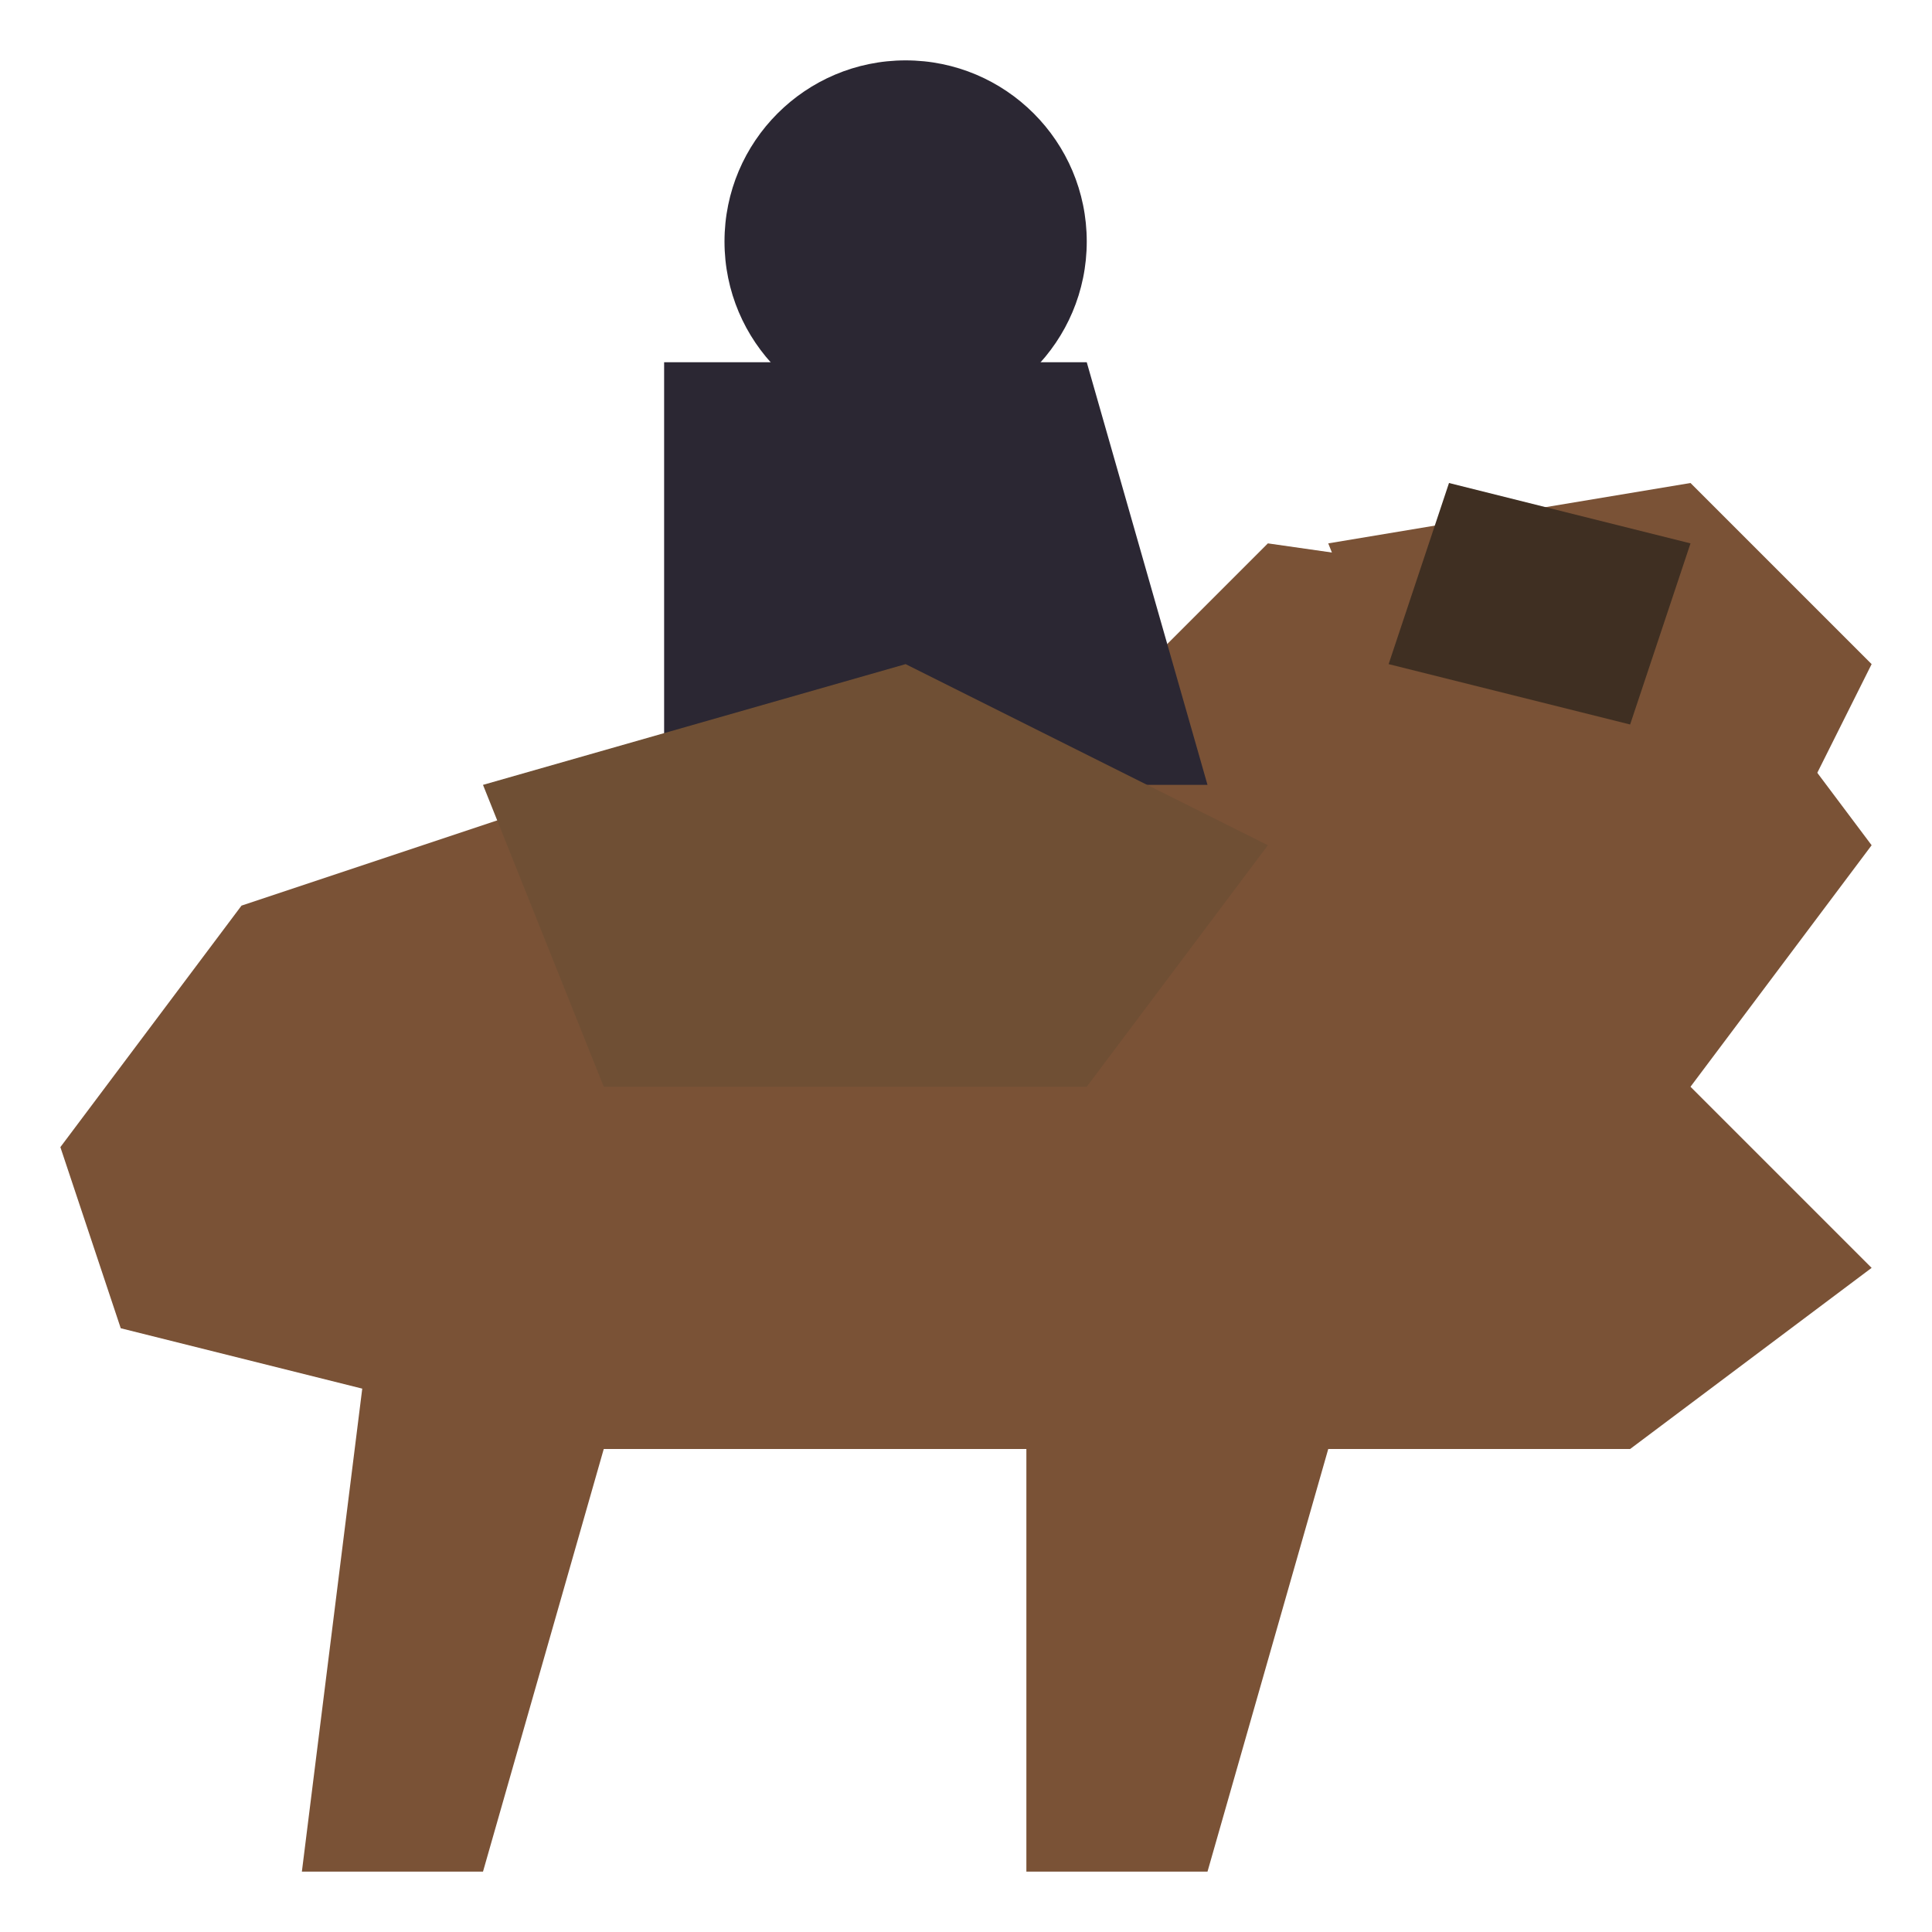
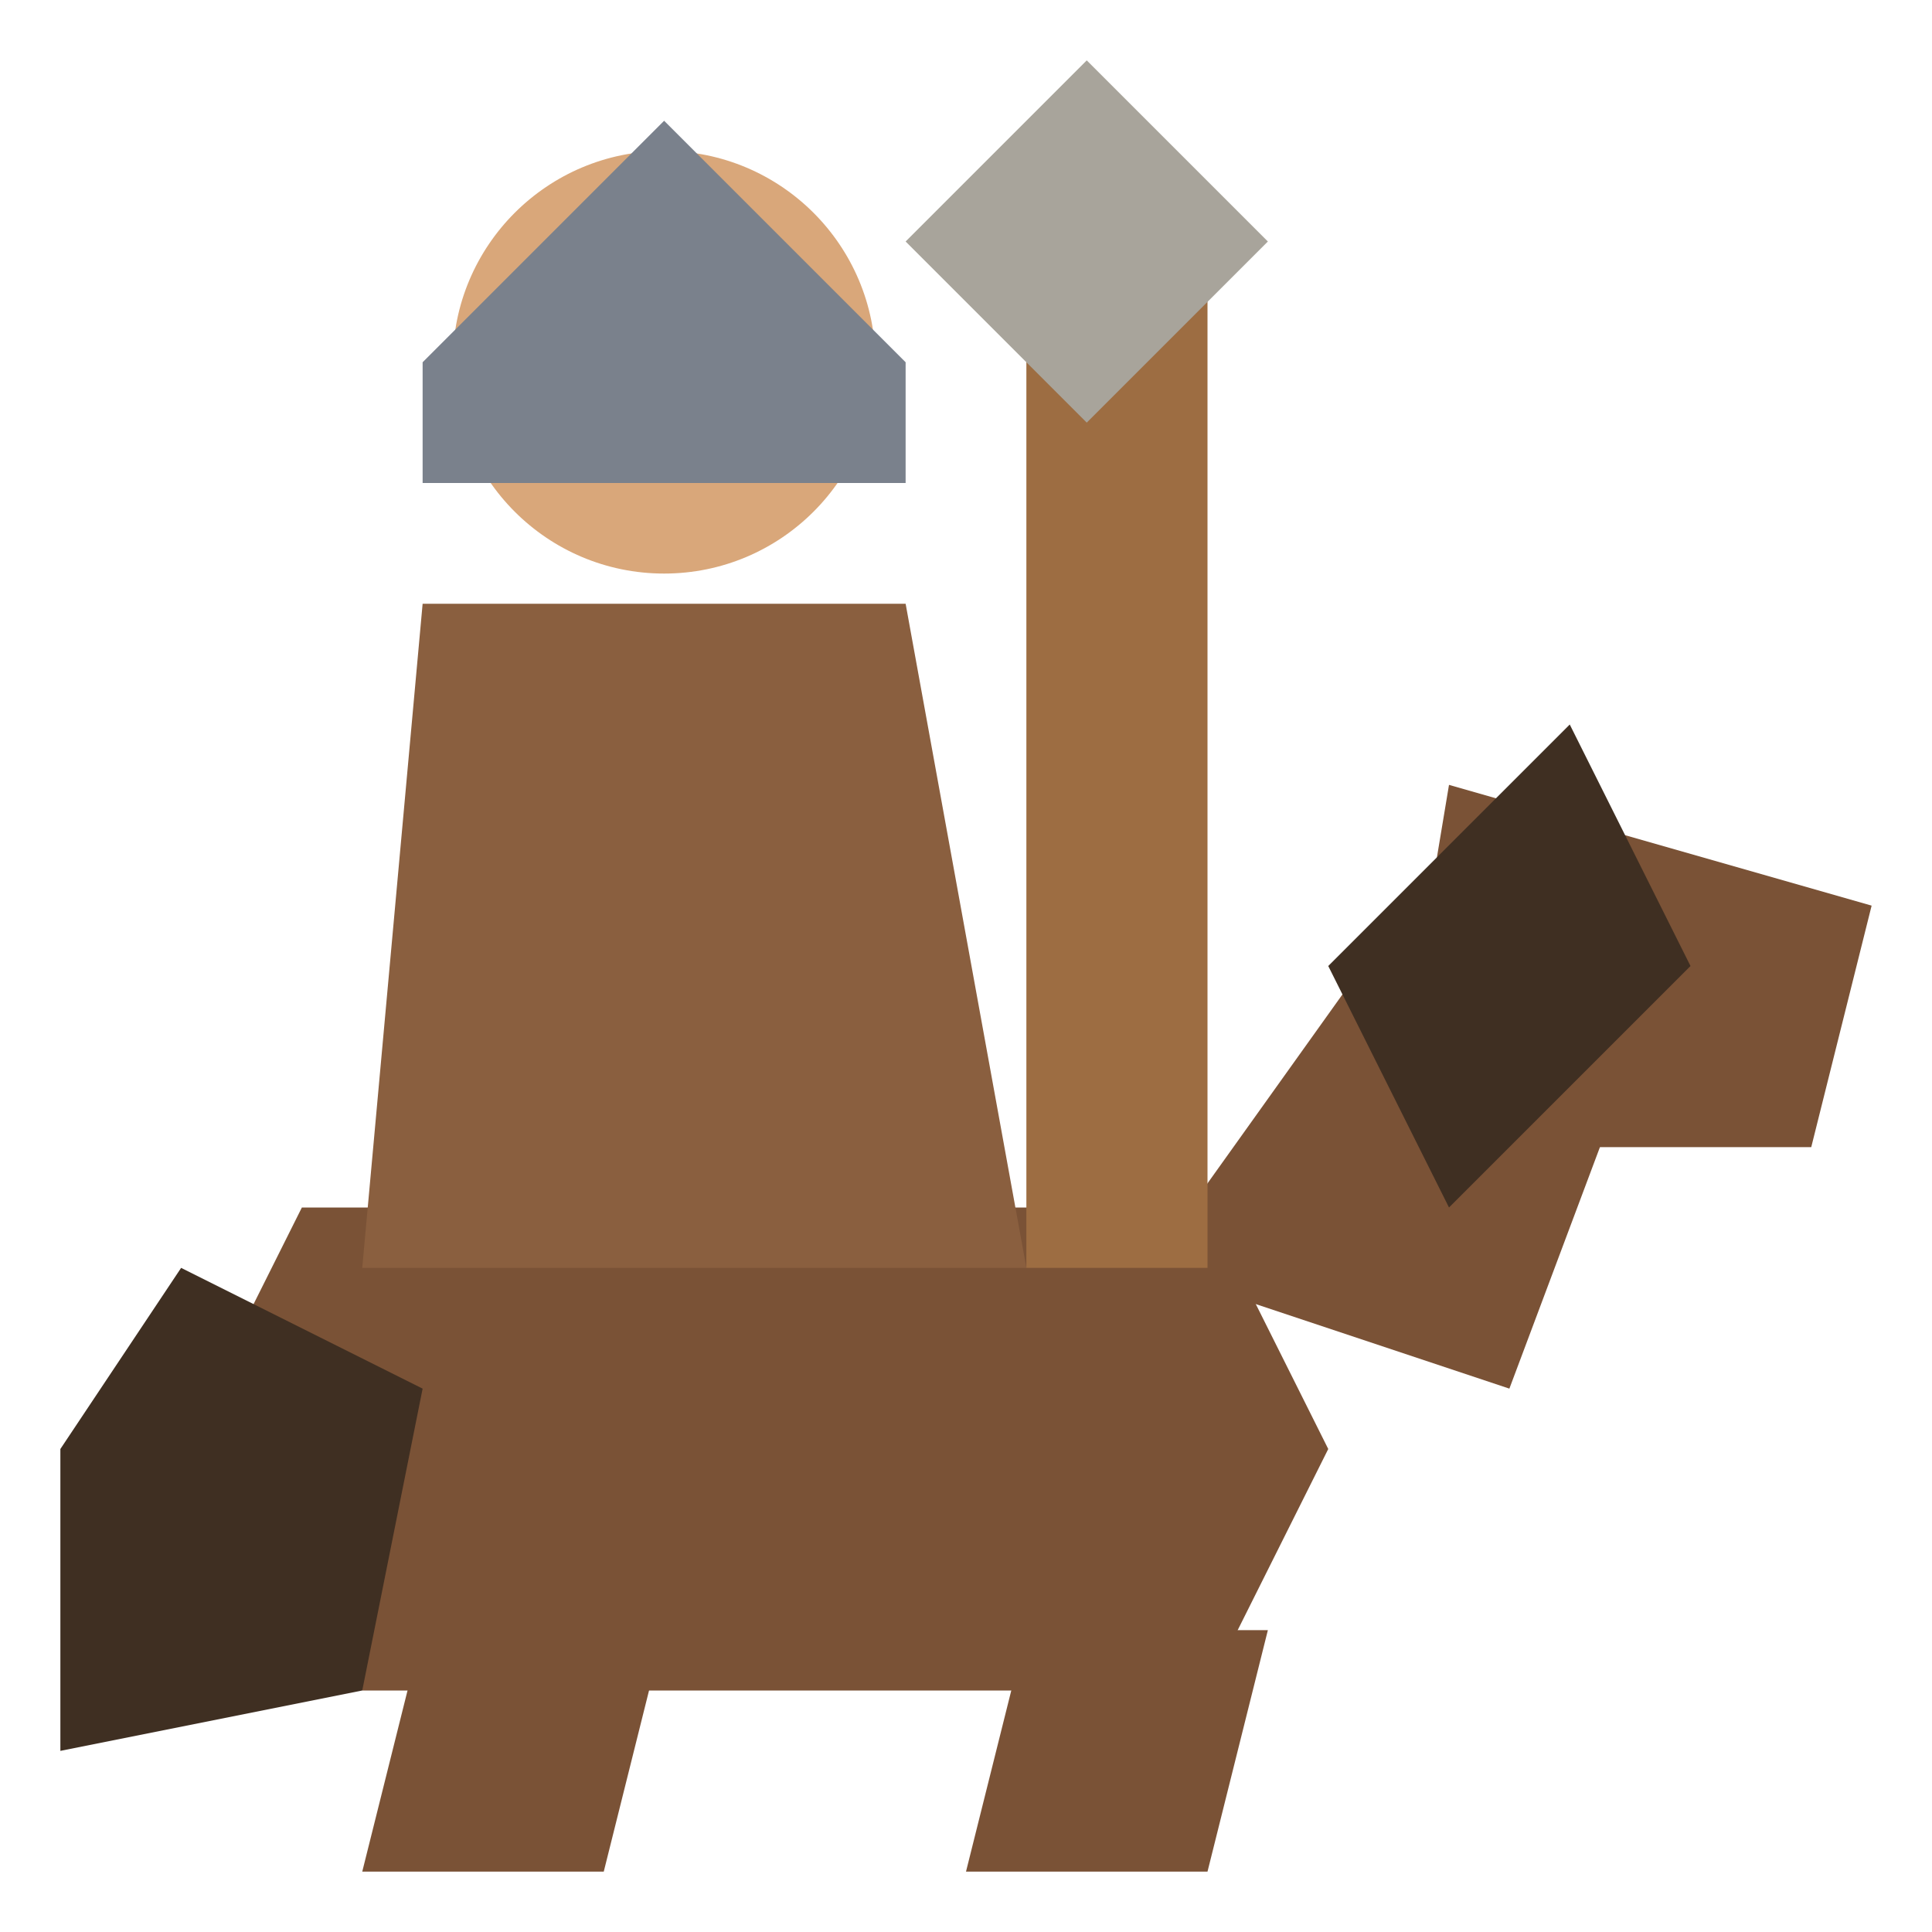
<svg xmlns="http://www.w3.org/2000/svg" width="32" height="32" viewBox="0 0 32 32">
-   <polygon points="1,19 4,15 10,13 17,13 21,9 28,10 31,14 28,18 31,21 27,24 22,24 20,31 17,31 17,24 10,24 8,31 5,31 6,23 2,22" fill="#7a5236" />
-   <polygon points="22,9 28,8 31,11 29,15 24,14" fill="#7a5236" />
-   <polygon points="24,8 28,9 27,12 23,11" fill="#3f2f22" />
-   <polygon points="11,6 18,6 20,13 11,13" fill="#2b2733" />
-   <circle cx="15" cy="4" r="3" fill="#2b2733" />
-   <polygon points="8,13 15,11 21,14 18,18 10,18" fill="#6f4f34" />
+   <polygon points="5,20 20,20 22,24 20,28 6,28 3,24" fill="#7a5236" />
+   <polygon points="19,21 24,14 28,15 25,23" fill="#7a5236" />
+   <polygon points="24,13 31,15 30,19 23,19" fill="#7a5236" />
+   <polygon points="22,16 26,12 28,16 24,20" fill="#3f2f22" />
+   <polygon points="3,21 7,23 6,28 1,29 1,24" fill="#3f2f22" />
+   <polygon points="17,27 21,27 20,31 16,31" fill="#7a5236" />
+   <polygon points="7,27 11,27 10,31 6,31" fill="#7a5236" />
+   <polygon points="7,10 15,10 17,21 6,21" fill="#8a5f3f" />
+   <circle cx="11" cy="6" r="3.5" fill="#d9a77a" />
+   <polygon points="7,6 11,2 15,6 15,8 7,8" fill="#7a818c" />
+   <rect x="17" y="4" width="3" height="17" fill="#9d6d42" />
+   <polygon points="18,1 21,4 18,7 15,4" fill="#a8a49b" />
</svg>
